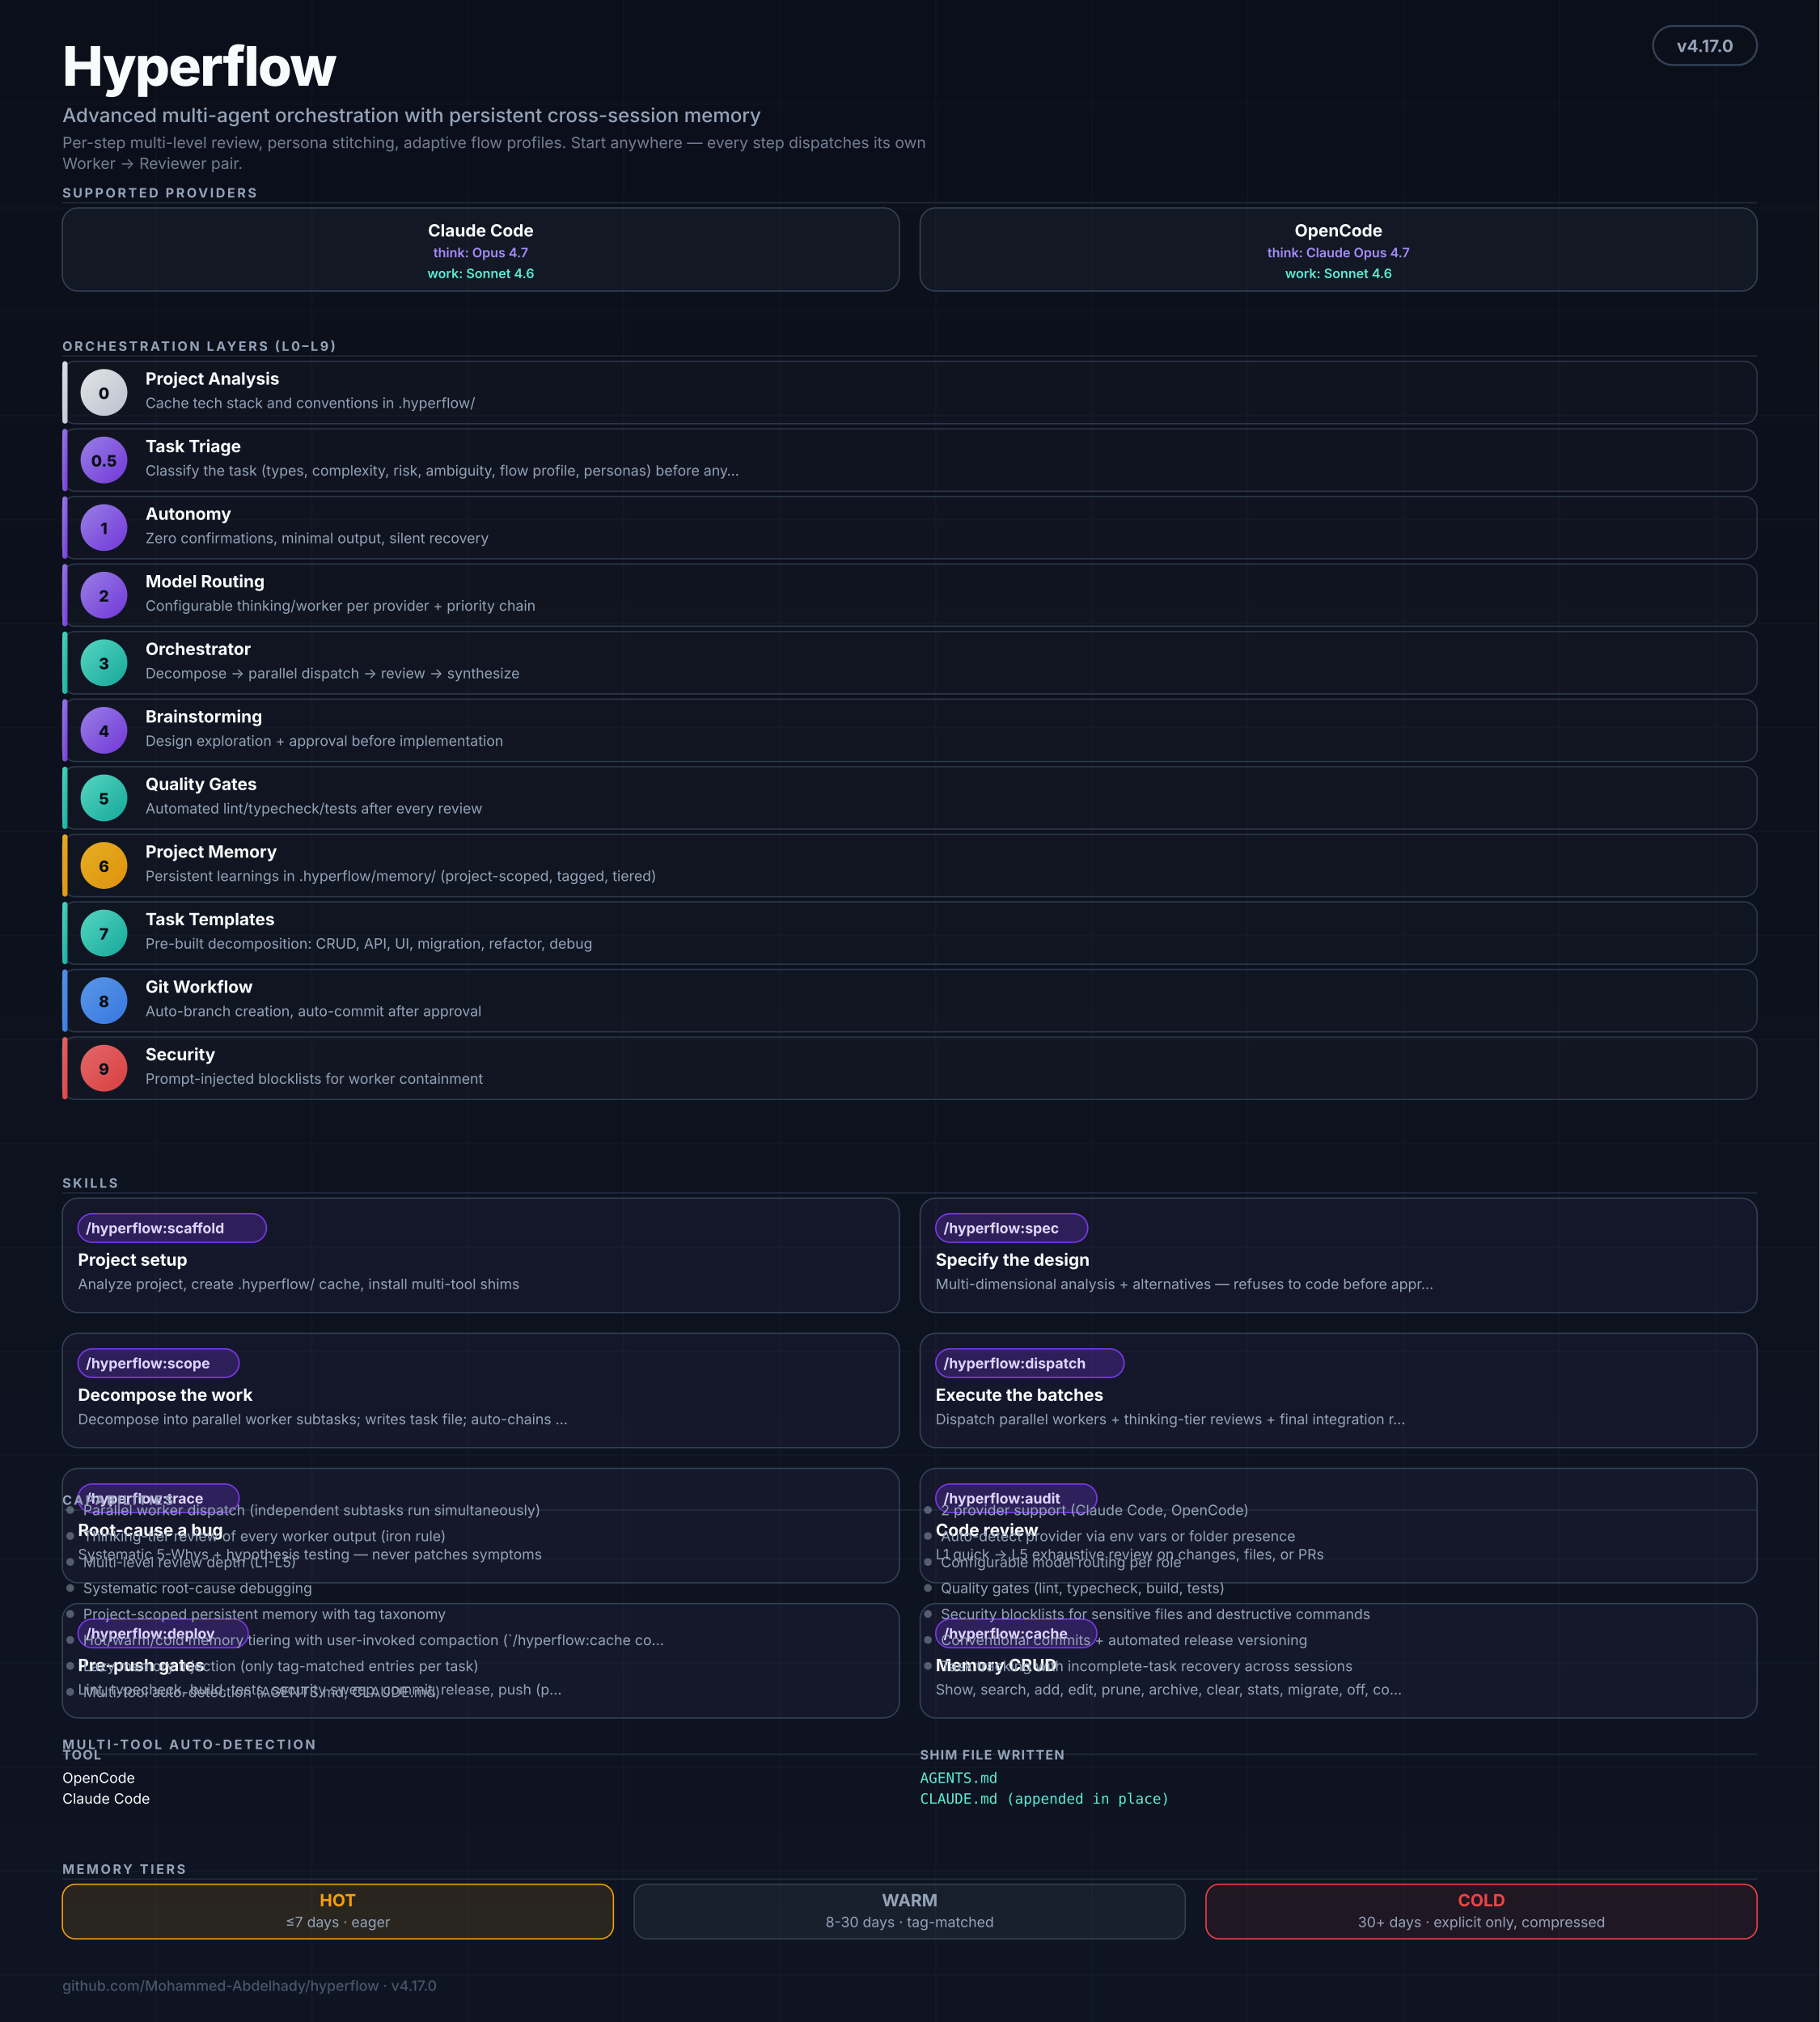
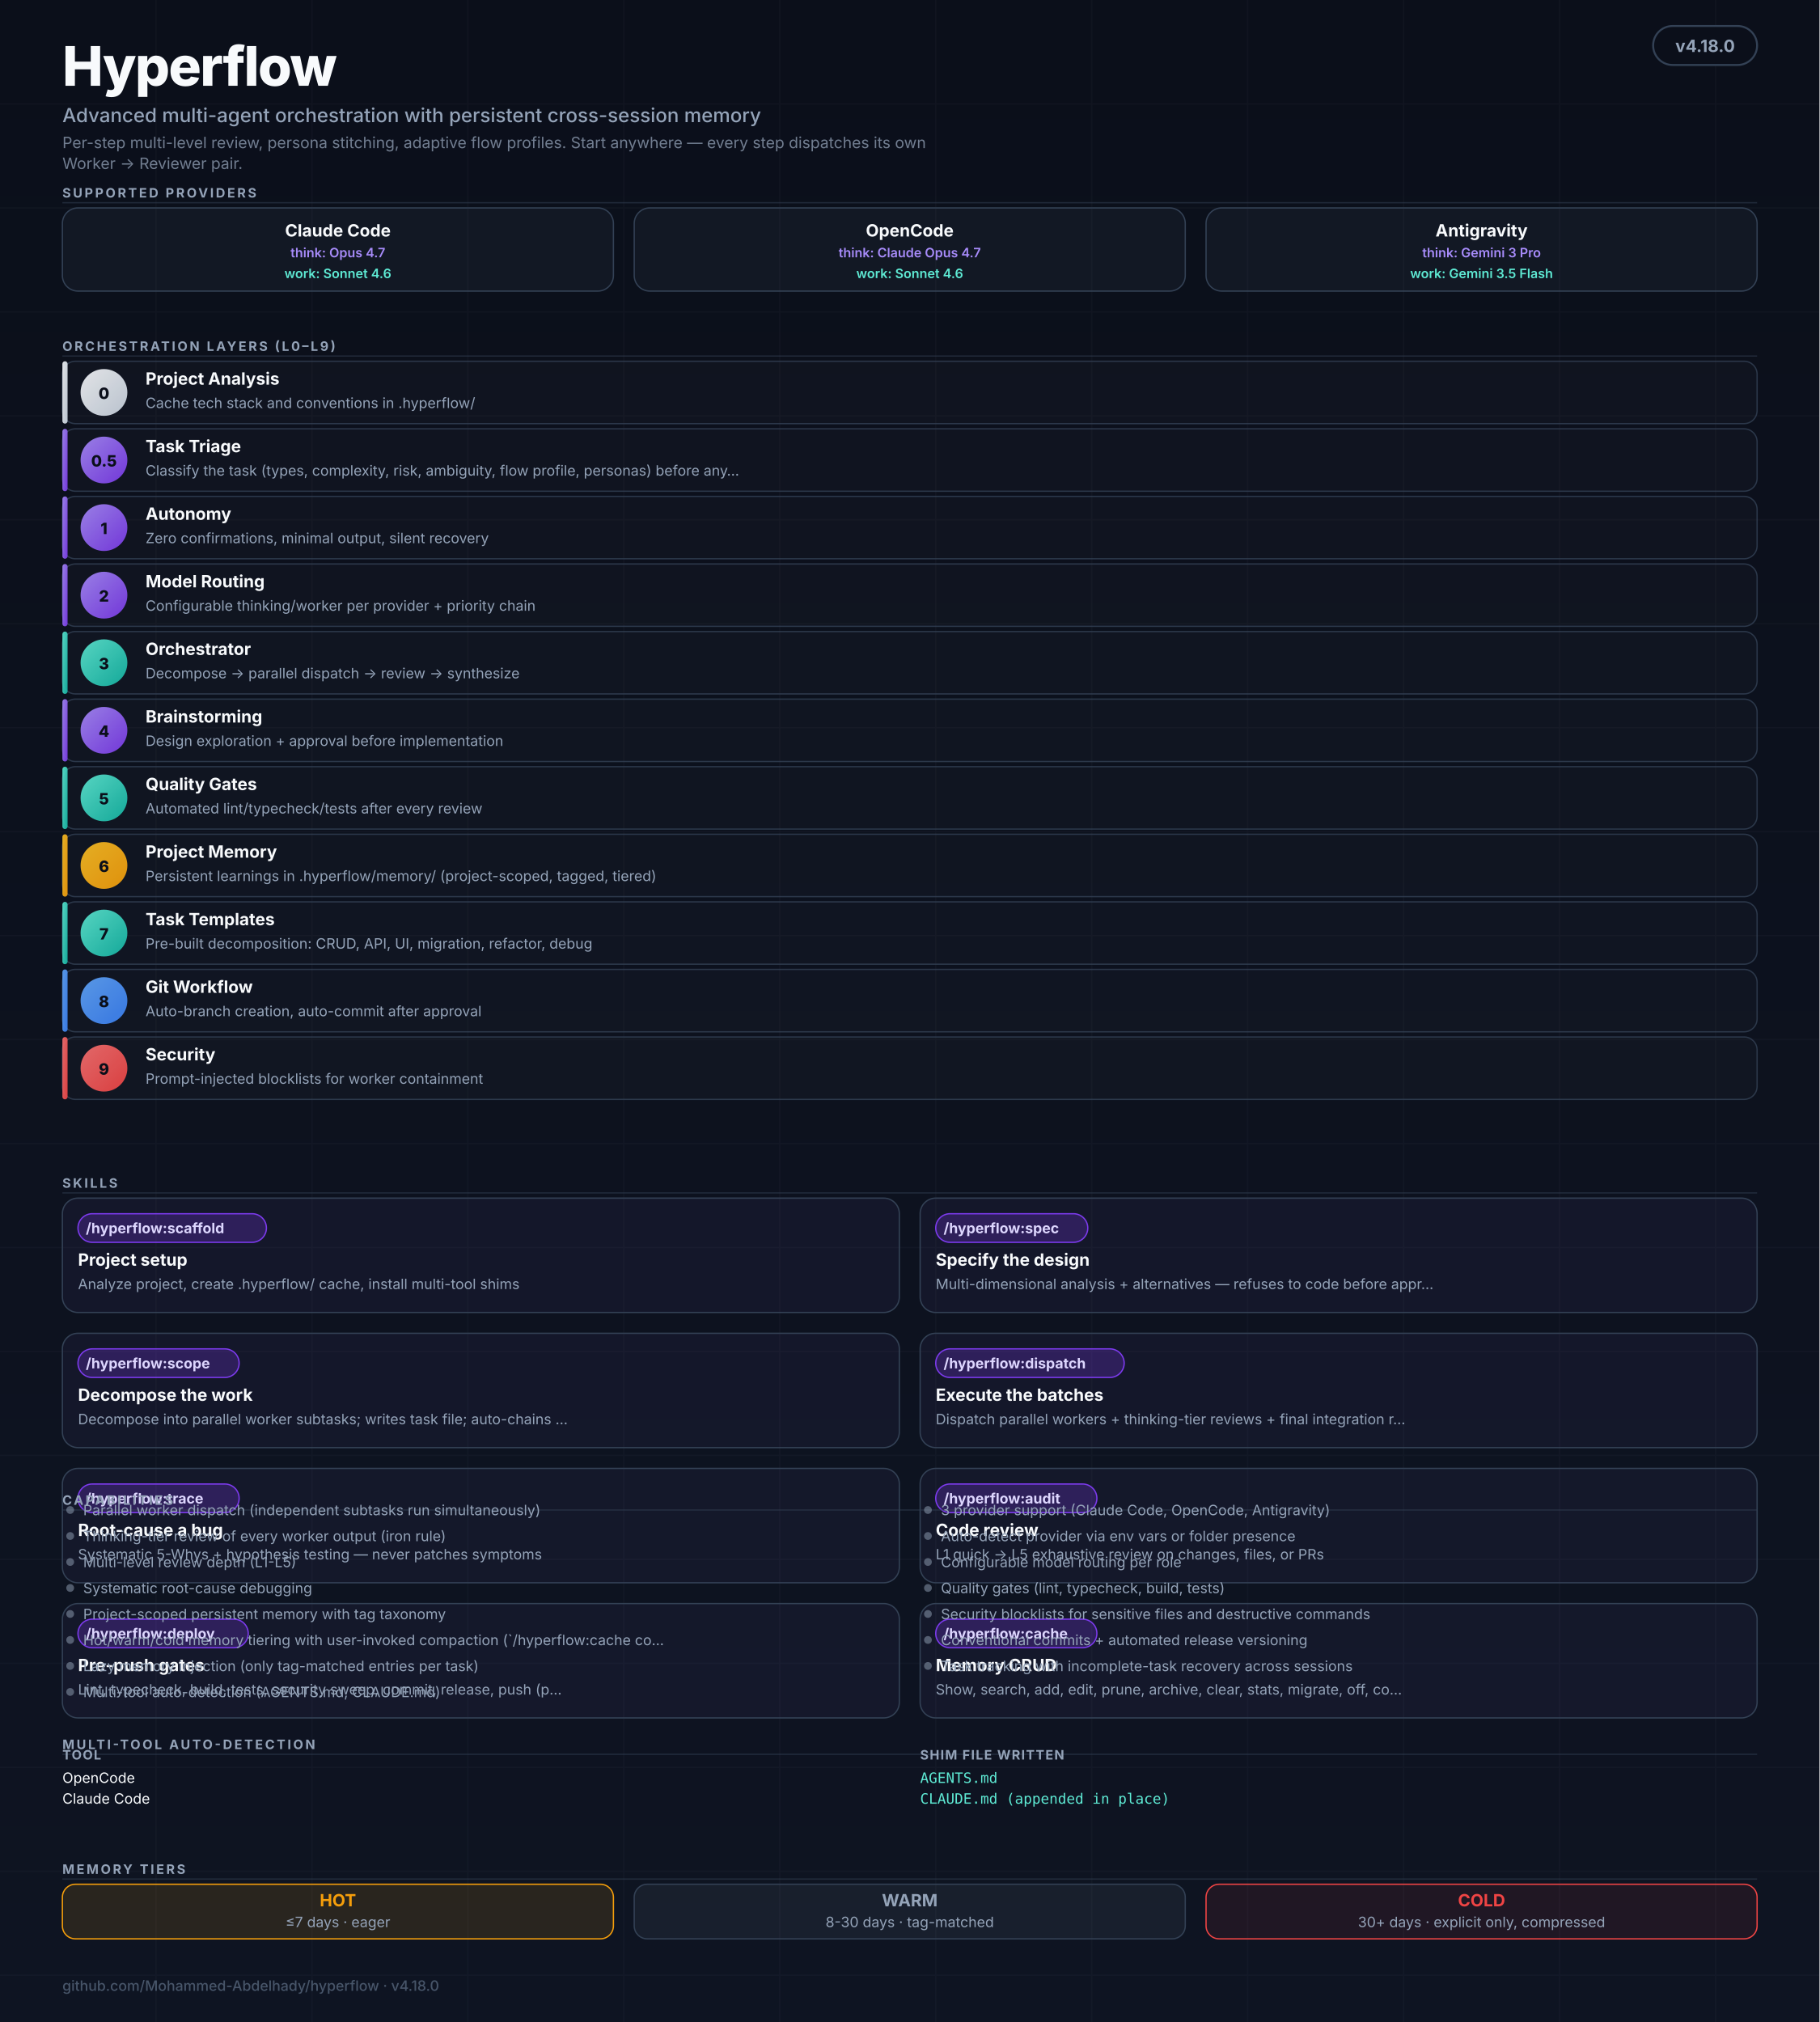
<svg xmlns="http://www.w3.org/2000/svg" viewBox="0 0 1400 1556" role="img" aria-labelledby="hf-title hf-desc" font-family="ui-sans-serif, -apple-system, BlinkMacSystemFont, 'Segoe UI', Inter, system-ui, sans-serif">
  <defs>
    <linearGradient id="bg" x1="0" y1="0" x2="0" y2="1">
      <stop offset="0%" stop-color="#0B0F1A" />
      <stop offset="100%" stop-color="#0E1422" />
    </linearGradient>
    <linearGradient id="grad-thinking" x1="0" y1="0" x2="1" y2="1">
      <stop offset="0%" stop-color="#A78BFA" />
      <stop offset="100%" stop-color="#7C3AED" />
    </linearGradient>
    <linearGradient id="grad-worker" x1="0" y1="0" x2="1" y2="1">
      <stop offset="0%" stop-color="#5EEAD4" />
      <stop offset="100%" stop-color="#14B8A6" />
    </linearGradient>
    <linearGradient id="grad-user" x1="0" y1="0" x2="1" y2="1">
      <stop offset="0%" stop-color="#F8FAFC" />
      <stop offset="100%" stop-color="#CBD5E1" />
    </linearGradient>
    <linearGradient id="grad-memory" x1="0" y1="0" x2="1" y2="1">
      <stop offset="0%" stop-color="#FBBF24" />
      <stop offset="100%" stop-color="#F59E0B" />
    </linearGradient>
    <linearGradient id="grad-security" x1="0" y1="0" x2="1" y2="1">
      <stop offset="0%" stop-color="#F87171" />
      <stop offset="100%" stop-color="#EF4444" />
    </linearGradient>
    <linearGradient id="grad-git" x1="0" y1="0" x2="1" y2="1">
      <stop offset="0%" stop-color="#60A5FA" />
      <stop offset="100%" stop-color="#3B82F6" />
    </linearGradient>
    <marker id="arr" viewBox="0 0 10 10" refX="9" refY="5" markerWidth="5" markerHeight="5" orient="auto-start-reverse">
      <path d="M0,0 L10,5 L0,10 Z" fill="#475569" />
    </marker>
  </defs>
  <rect width="1400" height="1556" fill="url(#bg)" />
  <g opacity="0.04" stroke="#94A3B8" stroke-width="1">
    <path d="M0 80 H1400 M0 160 H1400 M0 240 H1400 M0 320 H1400 M0 400 H1400 M0 480 H1400 M0 560 H1400 M0 640 H1400 M0 720 H1400 M0 800 H1400 M0 880 H1400 M0 960 H1400 M0 1040 H1400 M0 1120 H1400 M0 1200 H1400 M0 1280 H1400 M0 1360 H1400 M0 1440 H1400 M0 1520 H1400" />
    <path d="M120 0 V1556 M240 0 V1556 M360 0 V1556 M480 0 V1556 M600 0 V1556 M720 0 V1556 M840 0 V1556 M960 0 V1556 M1080 0 V1556 M1200 0 V1556 M1320 0 V1556" />
  </g>
  <g transform="translate(48,20)">
    <text y="46" fill="#F8FAFC" font-size="42" font-weight="800" letter-spacing="-1">Hyperflow</text>
    <text y="74" fill="#94A3B8" font-size="15" font-weight="500">Advanced multi-agent orchestration with persistent cross-session memory</text>
    <text y="94" fill="#94A3B8" font-size="12" opacity="0.75">Per-step multi-level review, persona stitching, adaptive flow profiles. Start anywhere — every step dispatches its own</text>
    <text y="110" fill="#94A3B8" font-size="12" opacity="0.75">Worker → Reviewer pair.</text>
  </g>
  <rect x="1272" y="20" width="80" height="30" rx="15" fill="#0B0F1A" stroke="#334155" stroke-width="1.5" />
-   <text x="1312" y="40" text-anchor="middle" fill="#94A3B8" font-size="13" font-weight="700">v4.17.0</text>
+   <text x="1312" y="40" text-anchor="middle" fill="#94A3B8" font-size="13" font-weight="700">v4.18.0</text>
  <text x="48" y="152" fill="#94A3B8" font-size="10" font-weight="700" letter-spacing="1.6">SUPPORTED PROVIDERS</text>
  <line x1="48" y1="156" x2="1352" y2="156" stroke="#334155" stroke-width="1" opacity="0.5" />
  <g transform="translate(48,160)">
-     <rect width="644" height="64" rx="12" fill="rgba(148,163,184,0.06)" stroke="#334155" stroke-width="1" />
-     <text x="322" y="22" text-anchor="middle" fill="#F8FAFC" font-size="13" font-weight="700">Claude Code</text>
-     <text x="322" y="38" text-anchor="middle" fill="#A78BFA" font-size="10" font-weight="600">think: Opus 4.7</text>
-     <text x="322" y="54" text-anchor="middle" fill="#5EEAD4" font-size="10" font-weight="600">work: Sonnet 4.6</text>
-   </g>
-   <g transform="translate(708,160)">
-     <rect width="644" height="64" rx="12" fill="rgba(148,163,184,0.06)" stroke="#334155" stroke-width="1" />
-     <text x="322" y="22" text-anchor="middle" fill="#F8FAFC" font-size="13" font-weight="700">OpenCode</text>
-     <text x="322" y="38" text-anchor="middle" fill="#A78BFA" font-size="10" font-weight="600">think: Claude Opus 4.7</text>
-     <text x="322" y="54" text-anchor="middle" fill="#5EEAD4" font-size="10" font-weight="600">work: Sonnet 4.6</text>
+     <rect width="424" height="64" rx="12" fill="rgba(148,163,184,0.06)" stroke="#334155" stroke-width="1" />
+     <text x="212" y="22" text-anchor="middle" fill="#F8FAFC" font-size="13" font-weight="700">Claude Code</text>
+     <text x="212" y="38" text-anchor="middle" fill="#A78BFA" font-size="10" font-weight="600">think: Opus 4.7</text>
+     <text x="212" y="54" text-anchor="middle" fill="#5EEAD4" font-size="10" font-weight="600">work: Sonnet 4.6</text>
+   </g>
+   <g transform="translate(488,160)">
+     <rect width="424" height="64" rx="12" fill="rgba(148,163,184,0.06)" stroke="#334155" stroke-width="1" />
+     <text x="212" y="22" text-anchor="middle" fill="#F8FAFC" font-size="13" font-weight="700">OpenCode</text>
+     <text x="212" y="38" text-anchor="middle" fill="#A78BFA" font-size="10" font-weight="600">think: Claude Opus 4.7</text>
+     <text x="212" y="54" text-anchor="middle" fill="#5EEAD4" font-size="10" font-weight="600">work: Sonnet 4.6</text>
+   </g>
+   <g transform="translate(928,160)">
+     <rect width="424" height="64" rx="12" fill="rgba(148,163,184,0.06)" stroke="#334155" stroke-width="1" />
+     <text x="212" y="22" text-anchor="middle" fill="#F8FAFC" font-size="13" font-weight="700">Antigravity</text>
+     <text x="212" y="38" text-anchor="middle" fill="#A78BFA" font-size="10" font-weight="600">think: Gemini 3 Pro</text>
+     <text x="212" y="54" text-anchor="middle" fill="#5EEAD4" font-size="10" font-weight="600">work: Gemini 3.5 Flash</text>
  </g>
  <text x="48" y="270" fill="#94A3B8" font-size="10" font-weight="700" letter-spacing="1.6">ORCHESTRATION LAYERS (L0–L9)</text>
  <line x1="48" y1="274" x2="1352" y2="274" stroke="#334155" stroke-width="1" opacity="0.5" />
  <rect x="48" y="278" width="1304" height="48" rx="10" fill="rgba(255,255,255,0.02)" stroke="#334155" stroke-width="1" opacity="0.8" />
  <rect x="48" y="278" width="4" height="48" rx="2" fill="url(#grad-user)" opacity="0.9" />
  <circle cx="80" cy="302" r="18" fill="url(#grad-user)" opacity="0.9" />
  <text x="80" y="307" text-anchor="middle" fill="#0B0F1A" font-size="12" font-weight="800">0</text>
  <text x="112" y="296" fill="#F8FAFC" font-size="13" font-weight="700">Project Analysis</text>
  <text x="112" y="314" fill="#94A3B8" font-size="11">Cache tech stack and conventions in .hyperflow/</text>
  <rect x="48" y="330" width="1304" height="48" rx="10" fill="rgba(255,255,255,0.02)" stroke="#334155" stroke-width="1" opacity="0.8" />
  <rect x="48" y="330" width="4" height="48" rx="2" fill="url(#grad-thinking)" opacity="0.9" />
  <circle cx="80" cy="354" r="18" fill="url(#grad-thinking)" opacity="0.9" />
  <text x="80" y="359" text-anchor="middle" fill="#0B0F1A" font-size="12" font-weight="800">0.5</text>
  <text x="112" y="348" fill="#F8FAFC" font-size="13" font-weight="700">Task Triage</text>
  <text x="112" y="366" fill="#94A3B8" font-size="11">Classify the task (types, complexity, risk, ambiguity, flow profile, personas) before any…</text>
  <rect x="48" y="382" width="1304" height="48" rx="10" fill="rgba(255,255,255,0.02)" stroke="#334155" stroke-width="1" opacity="0.8" />
  <rect x="48" y="382" width="4" height="48" rx="2" fill="url(#grad-thinking)" opacity="0.9" />
  <circle cx="80" cy="406" r="18" fill="url(#grad-thinking)" opacity="0.9" />
  <text x="80" y="411" text-anchor="middle" fill="#0B0F1A" font-size="12" font-weight="800">1</text>
  <text x="112" y="400" fill="#F8FAFC" font-size="13" font-weight="700">Autonomy</text>
  <text x="112" y="418" fill="#94A3B8" font-size="11">Zero confirmations, minimal output, silent recovery</text>
  <rect x="48" y="434" width="1304" height="48" rx="10" fill="rgba(255,255,255,0.02)" stroke="#334155" stroke-width="1" opacity="0.8" />
  <rect x="48" y="434" width="4" height="48" rx="2" fill="url(#grad-thinking)" opacity="0.9" />
  <circle cx="80" cy="458" r="18" fill="url(#grad-thinking)" opacity="0.9" />
  <text x="80" y="463" text-anchor="middle" fill="#0B0F1A" font-size="12" font-weight="800">2</text>
  <text x="112" y="452" fill="#F8FAFC" font-size="13" font-weight="700">Model Routing</text>
  <text x="112" y="470" fill="#94A3B8" font-size="11">Configurable thinking/worker per provider + priority chain</text>
  <rect x="48" y="486" width="1304" height="48" rx="10" fill="rgba(255,255,255,0.02)" stroke="#334155" stroke-width="1" opacity="0.8" />
  <rect x="48" y="486" width="4" height="48" rx="2" fill="url(#grad-worker)" opacity="0.9" />
  <circle cx="80" cy="510" r="18" fill="url(#grad-worker)" opacity="0.9" />
  <text x="80" y="515" text-anchor="middle" fill="#0B0F1A" font-size="12" font-weight="800">3</text>
  <text x="112" y="504" fill="#F8FAFC" font-size="13" font-weight="700">Orchestrator</text>
  <text x="112" y="522" fill="#94A3B8" font-size="11">Decompose → parallel dispatch → review → synthesize</text>
  <rect x="48" y="538" width="1304" height="48" rx="10" fill="rgba(255,255,255,0.02)" stroke="#334155" stroke-width="1" opacity="0.8" />
  <rect x="48" y="538" width="4" height="48" rx="2" fill="url(#grad-thinking)" opacity="0.9" />
  <circle cx="80" cy="562" r="18" fill="url(#grad-thinking)" opacity="0.9" />
  <text x="80" y="567" text-anchor="middle" fill="#0B0F1A" font-size="12" font-weight="800">4</text>
  <text x="112" y="556" fill="#F8FAFC" font-size="13" font-weight="700">Brainstorming</text>
  <text x="112" y="574" fill="#94A3B8" font-size="11">Design exploration + approval before implementation</text>
  <rect x="48" y="590" width="1304" height="48" rx="10" fill="rgba(255,255,255,0.02)" stroke="#334155" stroke-width="1" opacity="0.8" />
  <rect x="48" y="590" width="4" height="48" rx="2" fill="url(#grad-worker)" opacity="0.9" />
  <circle cx="80" cy="614" r="18" fill="url(#grad-worker)" opacity="0.9" />
  <text x="80" y="619" text-anchor="middle" fill="#0B0F1A" font-size="12" font-weight="800">5</text>
  <text x="112" y="608" fill="#F8FAFC" font-size="13" font-weight="700">Quality Gates</text>
  <text x="112" y="626" fill="#94A3B8" font-size="11">Automated lint/typecheck/tests after every review</text>
  <rect x="48" y="642" width="1304" height="48" rx="10" fill="rgba(255,255,255,0.02)" stroke="#334155" stroke-width="1" opacity="0.8" />
  <rect x="48" y="642" width="4" height="48" rx="2" fill="url(#grad-memory)" opacity="0.9" />
  <circle cx="80" cy="666" r="18" fill="url(#grad-memory)" opacity="0.9" />
  <text x="80" y="671" text-anchor="middle" fill="#0B0F1A" font-size="12" font-weight="800">6</text>
  <text x="112" y="660" fill="#F8FAFC" font-size="13" font-weight="700">Project Memory</text>
  <text x="112" y="678" fill="#94A3B8" font-size="11">Persistent learnings in .hyperflow/memory/ (project-scoped, tagged, tiered)</text>
  <rect x="48" y="694" width="1304" height="48" rx="10" fill="rgba(255,255,255,0.02)" stroke="#334155" stroke-width="1" opacity="0.8" />
  <rect x="48" y="694" width="4" height="48" rx="2" fill="url(#grad-worker)" opacity="0.9" />
  <circle cx="80" cy="718" r="18" fill="url(#grad-worker)" opacity="0.9" />
  <text x="80" y="723" text-anchor="middle" fill="#0B0F1A" font-size="12" font-weight="800">7</text>
  <text x="112" y="712" fill="#F8FAFC" font-size="13" font-weight="700">Task Templates</text>
  <text x="112" y="730" fill="#94A3B8" font-size="11">Pre-built decomposition: CRUD, API, UI, migration, refactor, debug</text>
  <rect x="48" y="746" width="1304" height="48" rx="10" fill="rgba(255,255,255,0.02)" stroke="#334155" stroke-width="1" opacity="0.8" />
  <rect x="48" y="746" width="4" height="48" rx="2" fill="url(#grad-git)" opacity="0.9" />
  <circle cx="80" cy="770" r="18" fill="url(#grad-git)" opacity="0.9" />
  <text x="80" y="775" text-anchor="middle" fill="#0B0F1A" font-size="12" font-weight="800">8</text>
  <text x="112" y="764" fill="#F8FAFC" font-size="13" font-weight="700">Git Workflow</text>
  <text x="112" y="782" fill="#94A3B8" font-size="11">Auto-branch creation, auto-commit after approval</text>
  <rect x="48" y="798" width="1304" height="48" rx="10" fill="rgba(255,255,255,0.02)" stroke="#334155" stroke-width="1" opacity="0.8" />
  <rect x="48" y="798" width="4" height="48" rx="2" fill="url(#grad-security)" opacity="0.9" />
  <circle cx="80" cy="822" r="18" fill="url(#grad-security)" opacity="0.9" />
  <text x="80" y="827" text-anchor="middle" fill="#0B0F1A" font-size="12" font-weight="800">9</text>
  <text x="112" y="816" fill="#F8FAFC" font-size="13" font-weight="700">Security</text>
  <text x="112" y="834" fill="#94A3B8" font-size="11">Prompt-injected blocklists for worker containment</text>
  <text x="48" y="914" fill="#94A3B8" font-size="10" font-weight="700" letter-spacing="1.6">SKILLS</text>
  <line x1="48" y1="918" x2="1352" y2="918" stroke="#334155" stroke-width="1" opacity="0.5" />
  <g transform="translate(48,922)">
    <rect width="644" height="88" rx="12" fill="rgba(167,139,250,0.05)" stroke="#334155" stroke-width="1" />
    <rect x="12" y="12" width="145" height="22" rx="11" fill="rgba(124,58,237,0.25)" stroke="#7C3AED" stroke-width="1" />
    <text x="18" y="27" fill="#DDD6FE" font-size="11" font-weight="700">/hyperflow:scaffold</text>
    <text x="12" y="52" fill="#F8FAFC" font-size="13" font-weight="700">Project setup</text>
    <text x="12" y="70" fill="#94A3B8" font-size="11">Analyze project, create .hyperflow/ cache, install multi-tool shims</text>
  </g>
  <g transform="translate(708,922)">
    <rect width="644" height="88" rx="12" fill="rgba(167,139,250,0.05)" stroke="#334155" stroke-width="1" />
    <rect x="12" y="12" width="117" height="22" rx="11" fill="rgba(124,58,237,0.25)" stroke="#7C3AED" stroke-width="1" />
    <text x="18" y="27" fill="#DDD6FE" font-size="11" font-weight="700">/hyperflow:spec</text>
    <text x="12" y="52" fill="#F8FAFC" font-size="13" font-weight="700">Specify the design</text>
    <text x="12" y="70" fill="#94A3B8" font-size="11">Multi-dimensional analysis + alternatives — refuses to code before appr…</text>
  </g>
  <g transform="translate(48,1026)">
    <rect width="644" height="88" rx="12" fill="rgba(167,139,250,0.05)" stroke="#334155" stroke-width="1" />
    <rect x="12" y="12" width="124" height="22" rx="11" fill="rgba(124,58,237,0.25)" stroke="#7C3AED" stroke-width="1" />
    <text x="18" y="27" fill="#DDD6FE" font-size="11" font-weight="700">/hyperflow:scope</text>
    <text x="12" y="52" fill="#F8FAFC" font-size="13" font-weight="700">Decompose the work</text>
    <text x="12" y="70" fill="#94A3B8" font-size="11">Decompose into parallel worker subtasks; writes task file; auto-chains …</text>
  </g>
  <g transform="translate(708,1026)">
    <rect width="644" height="88" rx="12" fill="rgba(167,139,250,0.05)" stroke="#334155" stroke-width="1" />
    <rect x="12" y="12" width="145" height="22" rx="11" fill="rgba(124,58,237,0.25)" stroke="#7C3AED" stroke-width="1" />
    <text x="18" y="27" fill="#DDD6FE" font-size="11" font-weight="700">/hyperflow:dispatch</text>
    <text x="12" y="52" fill="#F8FAFC" font-size="13" font-weight="700">Execute the batches</text>
    <text x="12" y="70" fill="#94A3B8" font-size="11">Dispatch parallel workers + thinking-tier reviews + final integration r…</text>
  </g>
  <g transform="translate(48,1130)">
    <rect width="644" height="88" rx="12" fill="rgba(167,139,250,0.05)" stroke="#334155" stroke-width="1" />
    <rect x="12" y="12" width="124" height="22" rx="11" fill="rgba(124,58,237,0.25)" stroke="#7C3AED" stroke-width="1" />
    <text x="18" y="27" fill="#DDD6FE" font-size="11" font-weight="700">/hyperflow:trace</text>
    <text x="12" y="52" fill="#F8FAFC" font-size="13" font-weight="700">Root-cause a bug</text>
    <text x="12" y="70" fill="#94A3B8" font-size="11">Systematic 5-Whys + hypothesis testing — never patches symptoms</text>
  </g>
  <g transform="translate(708,1130)">
    <rect width="644" height="88" rx="12" fill="rgba(167,139,250,0.05)" stroke="#334155" stroke-width="1" />
    <rect x="12" y="12" width="124" height="22" rx="11" fill="rgba(124,58,237,0.25)" stroke="#7C3AED" stroke-width="1" />
    <text x="18" y="27" fill="#DDD6FE" font-size="11" font-weight="700">/hyperflow:audit</text>
    <text x="12" y="52" fill="#F8FAFC" font-size="13" font-weight="700">Code review</text>
    <text x="12" y="70" fill="#94A3B8" font-size="11">L1 quick → L5 exhaustive review on changes, files, or PRs</text>
  </g>
  <g transform="translate(48,1234)">
    <rect width="644" height="88" rx="12" fill="rgba(167,139,250,0.05)" stroke="#334155" stroke-width="1" />
    <rect x="12" y="12" width="131" height="22" rx="11" fill="rgba(124,58,237,0.25)" stroke="#7C3AED" stroke-width="1" />
    <text x="18" y="27" fill="#DDD6FE" font-size="11" font-weight="700">/hyperflow:deploy</text>
    <text x="12" y="52" fill="#F8FAFC" font-size="13" font-weight="700">Pre-push gates</text>
    <text x="12" y="70" fill="#94A3B8" font-size="11">Lint, typecheck, build, tests, security sweep, commit, release, push (p…</text>
  </g>
  <g transform="translate(708,1234)">
    <rect width="644" height="88" rx="12" fill="rgba(167,139,250,0.05)" stroke="#334155" stroke-width="1" />
    <rect x="12" y="12" width="124" height="22" rx="11" fill="rgba(124,58,237,0.25)" stroke="#7C3AED" stroke-width="1" />
    <text x="18" y="27" fill="#DDD6FE" font-size="11" font-weight="700">/hyperflow:cache</text>
    <text x="12" y="52" fill="#F8FAFC" font-size="13" font-weight="700">Memory CRUD</text>
    <text x="12" y="70" fill="#94A3B8" font-size="11">Show, search, add, edit, prune, archive, clear, stats, migrate, off, co…</text>
  </g>
  <text x="48" y="1158" fill="#94A3B8" font-size="10" font-weight="700" letter-spacing="1.6">CAPABILITIES</text>
  <line x1="48" y1="1162" x2="1352" y2="1162" stroke="#334155" stroke-width="1" opacity="0.5" />
  <circle cx="54" cy="1162" r="3" fill="#94A3B8" opacity="0.5" />
  <text x="64" y="1166" fill="#94A3B8" font-size="11">Parallel worker dispatch (independent subtasks run simultaneously)</text>
  <circle cx="54" cy="1182" r="3" fill="#94A3B8" opacity="0.5" />
  <text x="64" y="1186" fill="#94A3B8" font-size="11">Thinking-tier review of every worker output (iron rule)</text>
  <circle cx="54" cy="1202" r="3" fill="#94A3B8" opacity="0.5" />
  <text x="64" y="1206" fill="#94A3B8" font-size="11">Multi-level review depth (L1-L5)</text>
  <circle cx="54" cy="1222" r="3" fill="#94A3B8" opacity="0.5" />
  <text x="64" y="1226" fill="#94A3B8" font-size="11">Systematic root-cause debugging</text>
  <circle cx="54" cy="1242" r="3" fill="#94A3B8" opacity="0.5" />
  <text x="64" y="1246" fill="#94A3B8" font-size="11">Project-scoped persistent memory with tag taxonomy</text>
  <circle cx="54" cy="1262" r="3" fill="#94A3B8" opacity="0.5" />
  <text x="64" y="1266" fill="#94A3B8" font-size="11">Hot/warm/cold memory tiering with user-invoked compaction (`/hyperflow:cache co…</text>
  <circle cx="54" cy="1282" r="3" fill="#94A3B8" opacity="0.5" />
  <text x="64" y="1286" fill="#94A3B8" font-size="11">Lazy memory injection (only tag-matched entries per task)</text>
  <circle cx="54" cy="1302" r="3" fill="#94A3B8" opacity="0.5" />
  <text x="64" y="1306" fill="#94A3B8" font-size="11">Multi-tool auto-detection (AGENTS.md, CLAUDE.md)</text>
  <circle cx="714" cy="1162" r="3" fill="#94A3B8" opacity="0.5" />
-   <text x="724" y="1166" fill="#94A3B8" font-size="11">2 provider support (Claude Code, OpenCode)</text>
+   <text x="724" y="1166" fill="#94A3B8" font-size="11">3 provider support (Claude Code, OpenCode, Antigravity)</text>
  <circle cx="714" cy="1182" r="3" fill="#94A3B8" opacity="0.5" />
  <text x="724" y="1186" fill="#94A3B8" font-size="11">Auto-detect provider via env vars or folder presence</text>
  <circle cx="714" cy="1202" r="3" fill="#94A3B8" opacity="0.5" />
  <text x="724" y="1206" fill="#94A3B8" font-size="11">Configurable model routing per role</text>
  <circle cx="714" cy="1222" r="3" fill="#94A3B8" opacity="0.5" />
  <text x="724" y="1226" fill="#94A3B8" font-size="11">Quality gates (lint, typecheck, build, tests)</text>
  <circle cx="714" cy="1242" r="3" fill="#94A3B8" opacity="0.5" />
  <text x="724" y="1246" fill="#94A3B8" font-size="11">Security blocklists for sensitive files and destructive commands</text>
  <circle cx="714" cy="1262" r="3" fill="#94A3B8" opacity="0.5" />
  <text x="724" y="1266" fill="#94A3B8" font-size="11">Conventional commits + automated release versioning</text>
  <circle cx="714" cy="1282" r="3" fill="#94A3B8" opacity="0.5" />
  <text x="724" y="1286" fill="#94A3B8" font-size="11">Task tracking with incomplete-task recovery across sessions</text>
  <text x="48" y="1346" fill="#94A3B8" font-size="10" font-weight="700" letter-spacing="1.6">MULTI-TOOL AUTO-DETECTION</text>
  <line x1="48" y1="1350" x2="1352" y2="1350" stroke="#334155" stroke-width="1" opacity="0.5" />
  <text x="48" y="1354" fill="#94A3B8" font-size="10" font-weight="700" letter-spacing="0.8">TOOL</text>
  <text x="708" y="1354" fill="#94A3B8" font-size="10" font-weight="700" letter-spacing="0.8">SHIM FILE WRITTEN</text>
  <text x="48" y="1372" fill="#F8FAFC" font-size="11">OpenCode</text>
  <text x="708" y="1372" fill="#5EEAD4" font-size="11" font-family="ui-monospace, SFMono-Regular, Menlo, monospace">AGENTS.md</text>
  <text x="48" y="1388" fill="#F8FAFC" font-size="11">Claude Code</text>
  <text x="708" y="1388" fill="#5EEAD4" font-size="11" font-family="ui-monospace, SFMono-Regular, Menlo, monospace">CLAUDE.md (appended in place)</text>
  <text x="48" y="1442" fill="#94A3B8" font-size="10" font-weight="700" letter-spacing="1.6">MEMORY TIERS</text>
  <line x1="48" y1="1446" x2="1352" y2="1446" stroke="#334155" stroke-width="1" opacity="0.5" />
  <rect x="48" y="1450" width="424" height="42" rx="10" fill="rgba(245,158,11,0.12)" stroke="#F59E0B" stroke-width="1" />
  <text x="260" y="1467" text-anchor="middle" fill="#F59E0B" font-size="13" font-weight="700">HOT</text>
  <text x="260" y="1483" text-anchor="middle" fill="#94A3B8" font-size="11">≤7 days · eager</text>
  <rect x="488" y="1450" width="424" height="42" rx="10" fill="rgba(148,163,184,0.08)" stroke="#334155" stroke-width="1" />
  <text x="700" y="1467" text-anchor="middle" fill="#94A3B8" font-size="13" font-weight="700">WARM</text>
  <text x="700" y="1483" text-anchor="middle" fill="#94A3B8" font-size="11">8-30 days · tag-matched</text>
  <rect x="928" y="1450" width="424" height="42" rx="10" fill="rgba(239,68,68,0.08)" stroke="#EF4444" stroke-width="1" />
  <text x="1140" y="1467" text-anchor="middle" fill="#EF4444" font-size="13" font-weight="700">COLD</text>
  <text x="1140" y="1483" text-anchor="middle" fill="#94A3B8" font-size="11">30+ days · explicit only, compressed</text>
  <text x="48" y="1532" fill="#475569" font-size="11" font-weight="500">
-     github.com/Mohammed-Abdelhady/hyperflow · v4.17.0</text>
+     github.com/Mohammed-Abdelhady/hyperflow · v4.18.0</text>
</svg>
